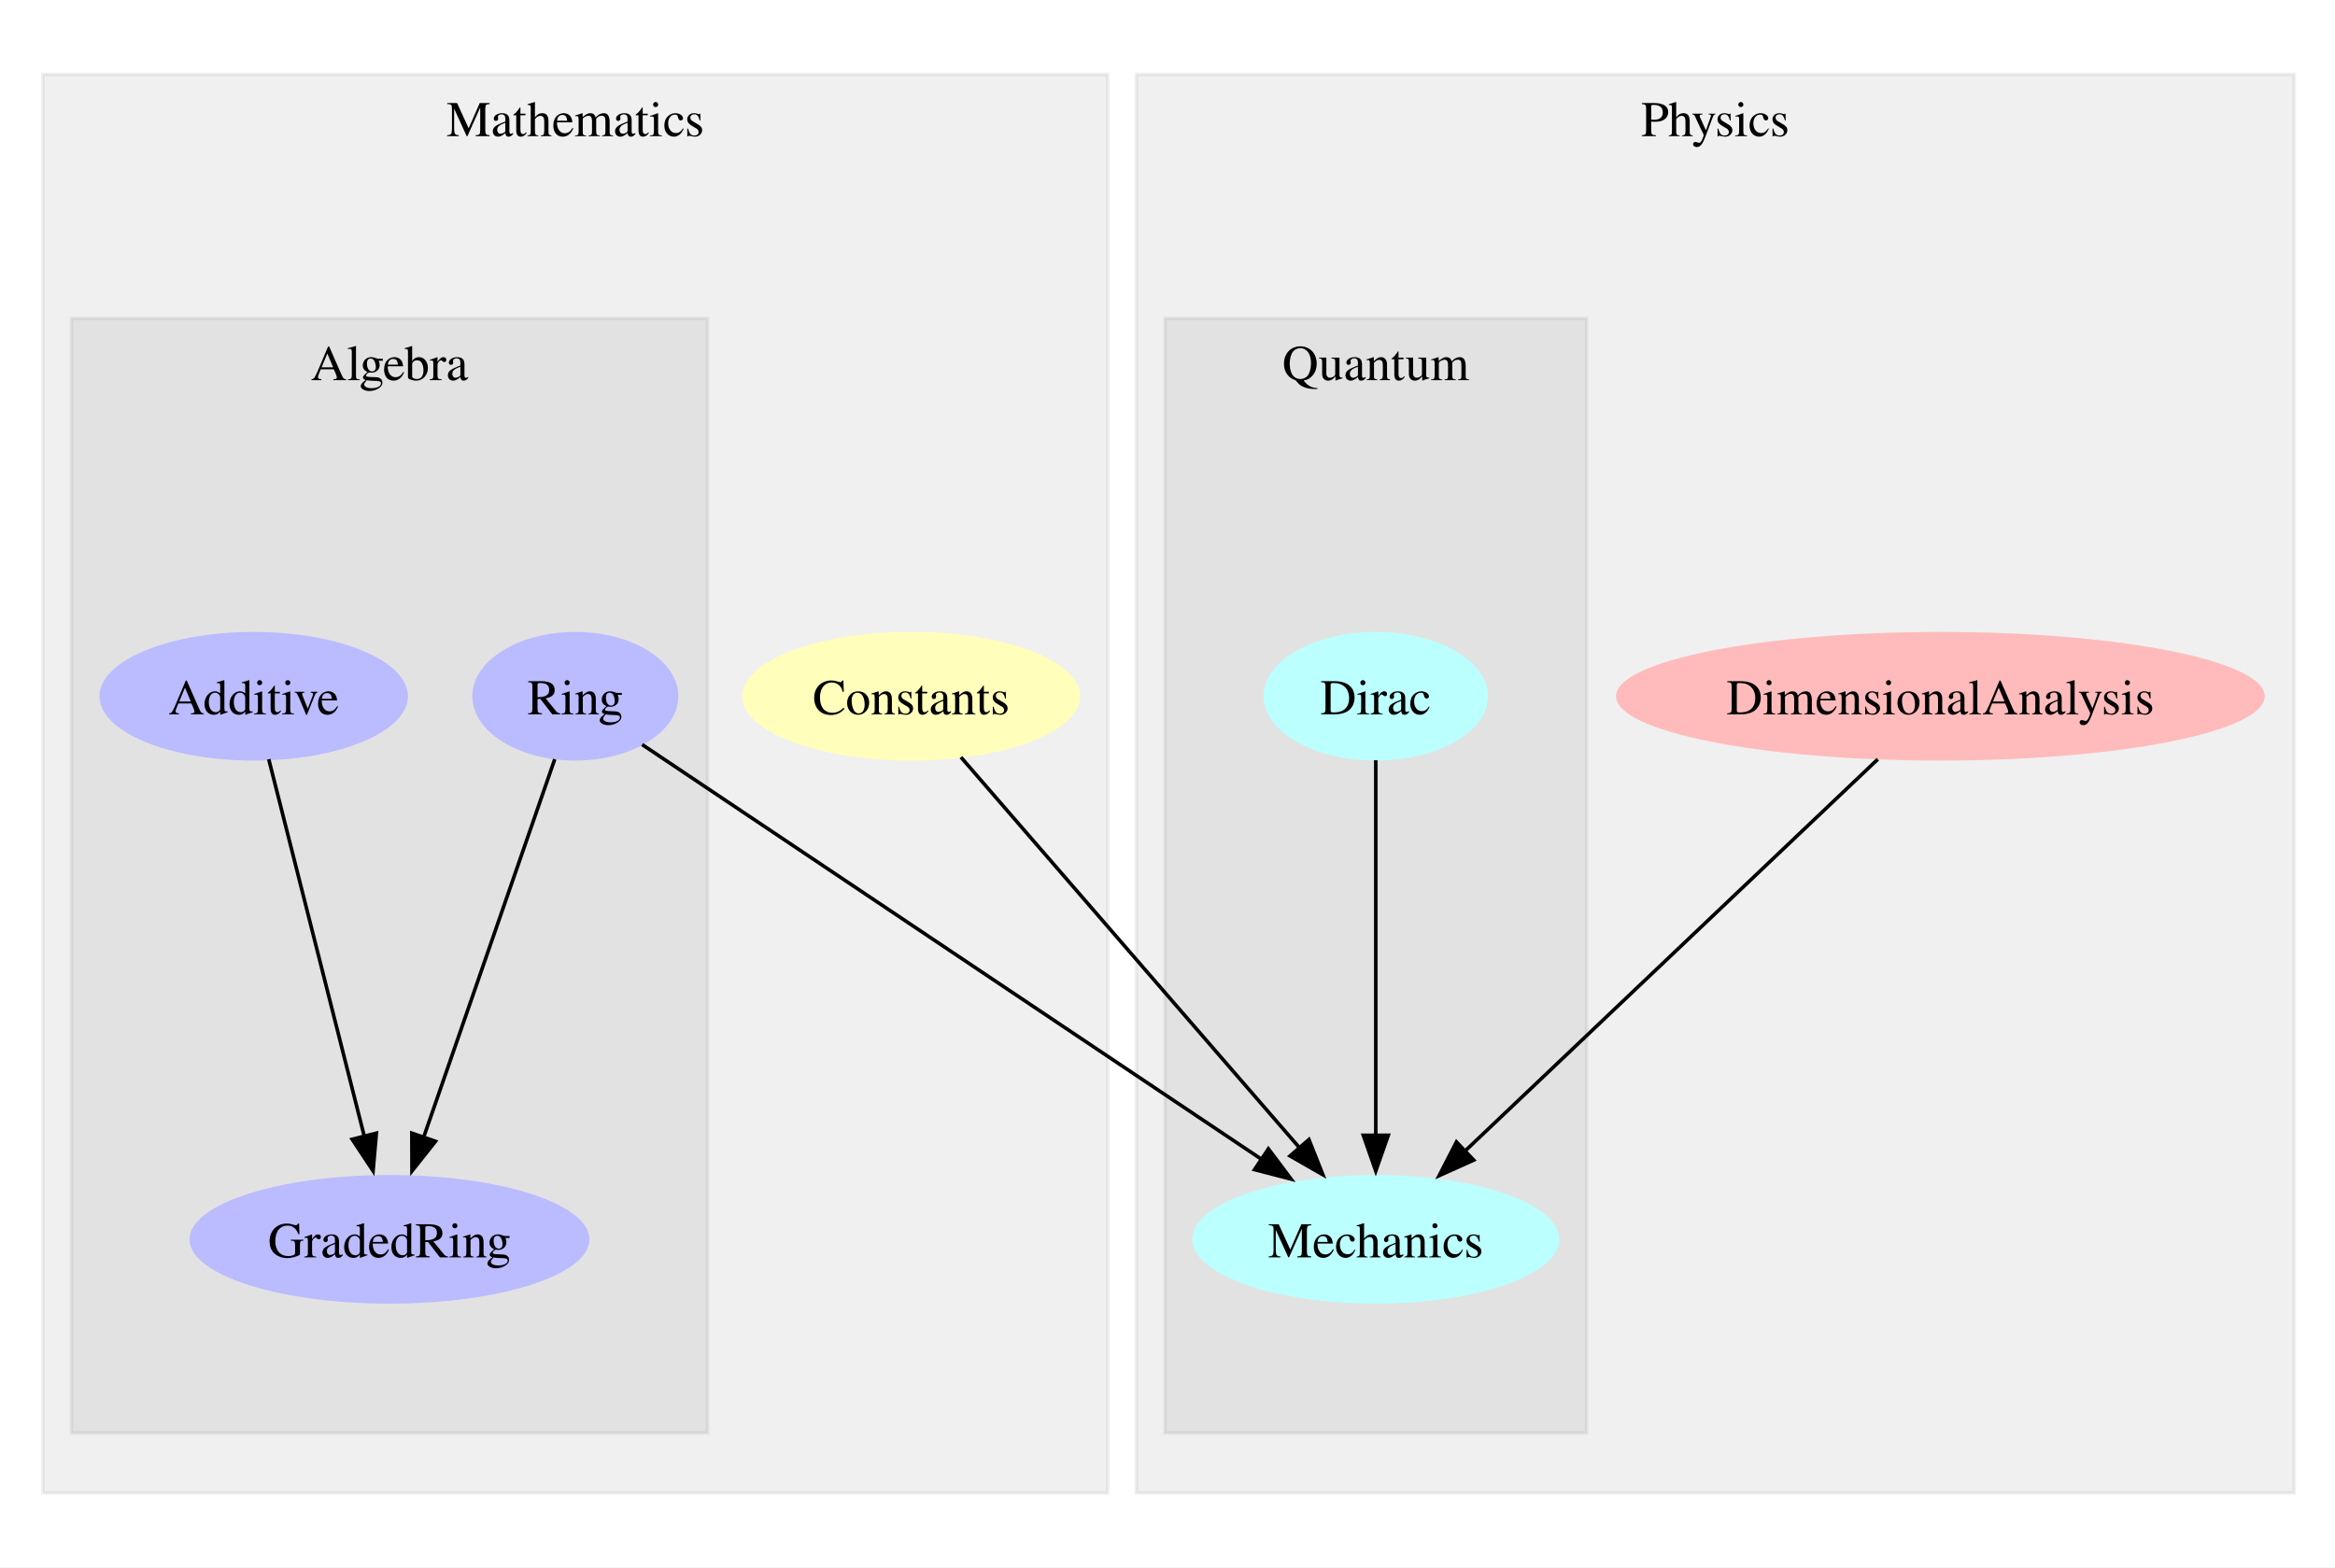
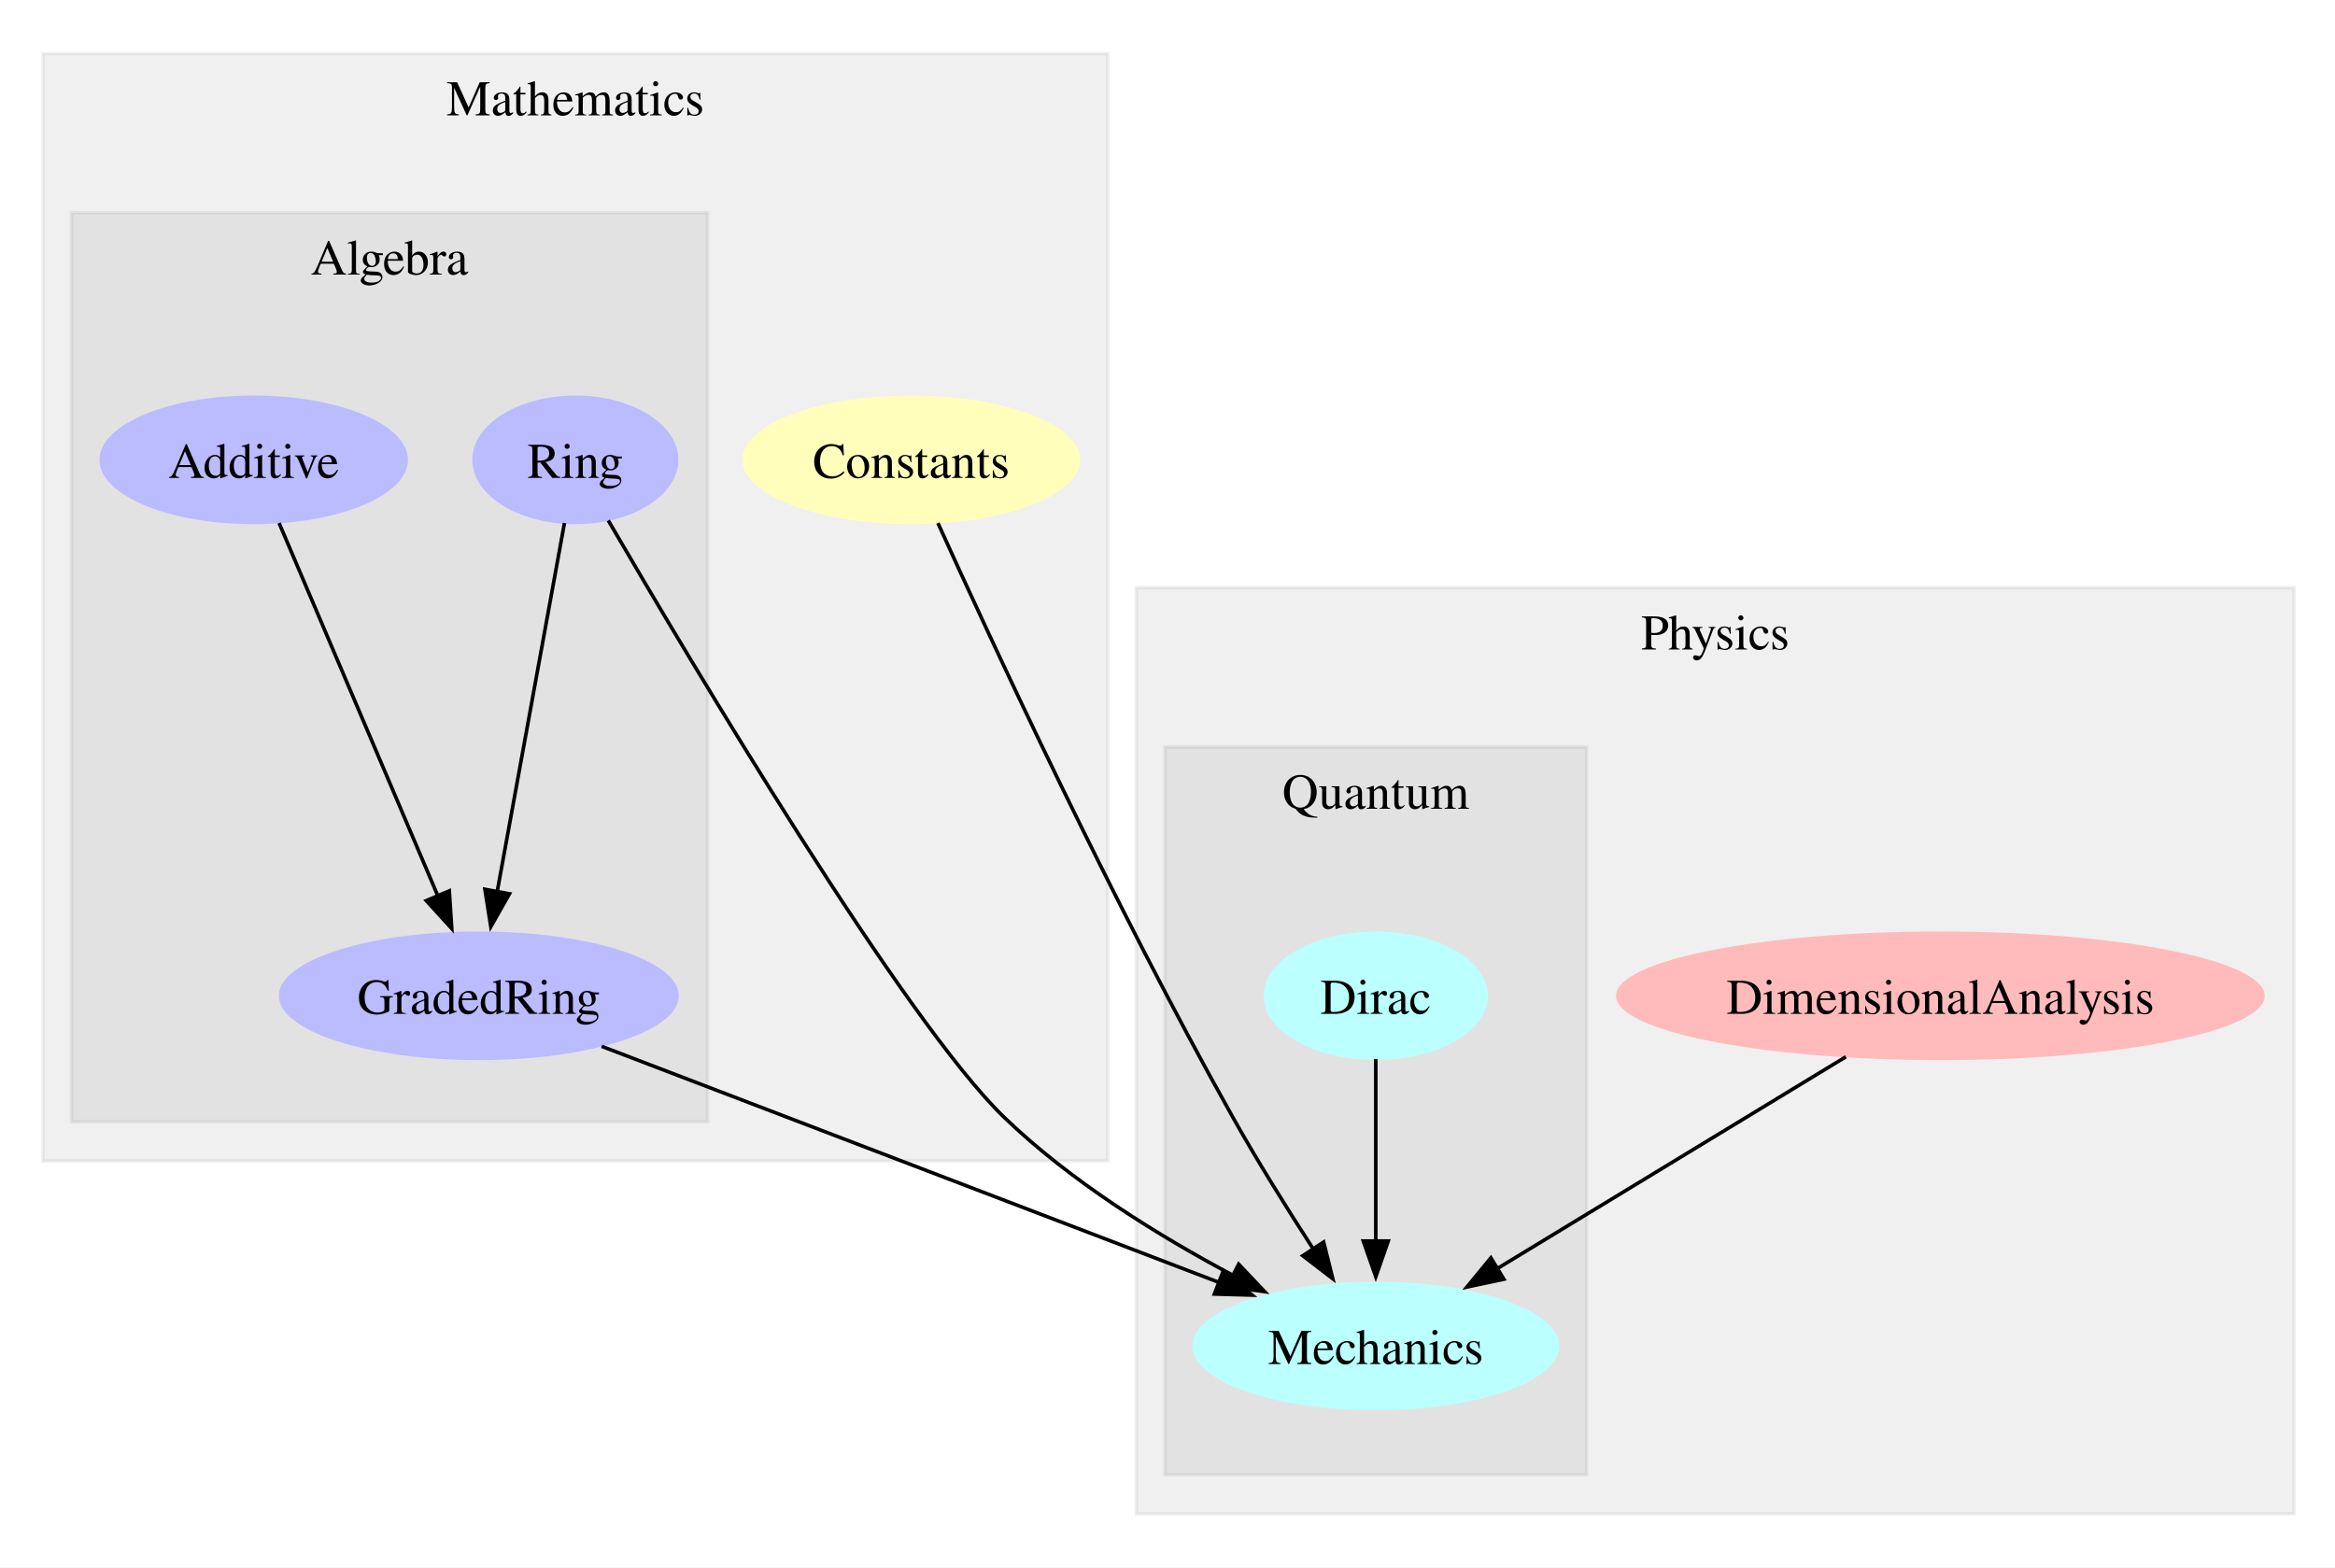
<svg xmlns="http://www.w3.org/2000/svg" width="429pt" height="288pt" viewBox="0.00 0.00 429.00 288.00">
  <g id="graph0" class="graph" transform="scale(0.656535 0.656535) rotate(0) translate(4 434.67)">
    <polygon fill="white" stroke="none" points="-4,4 -4,-434.67 650,-434.67 650,4 -4,4" />
    <g id="clust1" class="cluster">
-       <polygon fill="#000000" fill-opacity="0.059" stroke="#000000" stroke-opacity="0.059" points="8,-16.81 8,-413.86 306,-413.86 306,-16.81 8,-16.81" />
-       <text xml:space="preserve" text-anchor="middle" x="157" y="-396.56" font-family="Times,serif" font-size="14.00">Mathematics</text>
+       <polygon fill="#000000" fill-opacity="0.059" stroke="#000000" stroke-opacity="0.059" points="8,-109.72 8,-419.69 306,-419.69 306,-109.72 8,-109.72" />
+       <text xml:space="preserve" text-anchor="middle" x="157" y="-402.39" font-family="Times,serif" font-size="14.00">Mathematics</text>
    </g>
    <g id="clust2" class="cluster">
-       <polygon fill="#000000" fill-opacity="0.059" stroke="#000000" stroke-opacity="0.059" points="16,-33.61 16,-345.58 194,-345.58 194,-33.61 16,-33.61" />
-       <text xml:space="preserve" text-anchor="middle" x="105" y="-328.28" font-family="Times,serif" font-size="14.00">Algebra</text>
+       <polygon fill="#000000" fill-opacity="0.059" stroke="#000000" stroke-opacity="0.059" points="16,-120.7 16,-375.12 194,-375.12 194,-120.7 16,-120.7" />
+       <text xml:space="preserve" text-anchor="middle" x="105" y="-357.82" font-family="Times,serif" font-size="14.00">Algebra</text>
    </g>
    <g id="clust3" class="cluster">
-       <polygon fill="#000000" fill-opacity="0.059" stroke="#000000" stroke-opacity="0.059" points="314,-16.81 314,-413.86 638,-413.86 638,-16.81 314,-16.81" />
-       <text xml:space="preserve" text-anchor="middle" x="476" y="-396.56" font-family="Times,serif" font-size="14.00">Physics</text>
+       <polygon fill="#000000" fill-opacity="0.059" stroke="#000000" stroke-opacity="0.059" points="314,-10.97 314,-270.2 638,-270.2 638,-10.97 314,-10.97" />
+       <text xml:space="preserve" text-anchor="middle" x="476" y="-252.9" font-family="Times,serif" font-size="14.00">Physics</text>
    </g>
    <g id="clust4" class="cluster">
-       <polygon fill="#000000" fill-opacity="0.059" stroke="#000000" stroke-opacity="0.059" points="322,-33.61 322,-345.58 440,-345.58 440,-33.61 322,-33.61" />
-       <text xml:space="preserve" text-anchor="middle" x="381" y="-328.28" font-family="Times,serif" font-size="14.00">Quantum</text>
+       <polygon fill="#000000" fill-opacity="0.059" stroke="#000000" stroke-opacity="0.059" points="322,-21.94 322,-225.62 440,-225.62 440,-21.94 322,-21.94" />
+       <text xml:space="preserve" text-anchor="middle" x="381" y="-208.32" font-family="Times,serif" font-size="14.00">Quantum</text>
    </g>
    <g id="node1" class="node">
-       <ellipse fill="#ffffbb" stroke="black" stroke-width="0" cx="251" cy="-239.81" rx="47.26" ry="18" />
-       <text xml:space="preserve" text-anchor="middle" x="251" y="-234.76" font-family="Times,serif" font-size="14.00">Constants</text>
+       <ellipse fill="#ffffbb" stroke="black" stroke-width="0" cx="251" cy="-305.97" rx="47.26" ry="18" />
+       <text xml:space="preserve" text-anchor="middle" x="251" y="-300.92" font-family="Times,serif" font-size="14.00">Constants</text>
    </g>
    <g id="node7" class="node">
-       <ellipse fill="#bbffff" stroke="black" stroke-width="0" cx="381" cy="-87.81" rx="51.35" ry="18" />
-       <text xml:space="preserve" text-anchor="middle" x="381" y="-82.76" font-family="Times,serif" font-size="14.00">Mechanics</text>
+       <ellipse fill="#bbffff" stroke="black" stroke-width="0" cx="381" cy="-57.97" rx="51.35" ry="18" />
+       <text xml:space="preserve" text-anchor="middle" x="381" y="-52.92" font-family="Times,serif" font-size="14.00">Mechanics</text>
+     </g>
+     <g id="edge5" class="edge">
+       <path fill="none" stroke="black" d="M258.48,-288.26C273.21,-255.7 307.47,-181.72 341,-121.97 347.94,-109.6 356.26,-96.29 363.51,-85.1" />
+       <polygon fill="black" stroke="black" points="366.41,-87.06 368.97,-76.78 360.56,-83.23 366.41,-87.06" />
+     </g>
+     <g id="node2" class="node">
+       <ellipse fill="#bbbbff" stroke="black" stroke-width="0" cx="67" cy="-305.97" rx="43.16" ry="18" />
+       <text xml:space="preserve" text-anchor="middle" x="67" y="-300.92" font-family="Times,serif" font-size="14.00">Additive</text>
+     </g>
+     <g id="node4" class="node">
+       <ellipse fill="#bbbbff" stroke="black" stroke-width="0" cx="130" cy="-155.97" rx="55.96" ry="18" />
+       <text xml:space="preserve" text-anchor="middle" x="130" y="-150.92" font-family="Times,serif" font-size="14.00">GradedRing</text>
+     </g>
+     <g id="edge1" class="edge">
+       <path fill="none" stroke="black" d="M74.1,-288.28C84.94,-262.83 105.69,-214.08 118.64,-183.67" />
+       <polygon fill="black" stroke="black" points="121.73,-185.34 122.42,-174.77 115.29,-182.6 121.73,-185.34" />
+     </g>
+     <g id="node3" class="node">
+       <ellipse fill="#bbbbff" stroke="black" stroke-width="0" cx="157" cy="-305.97" rx="28.83" ry="18" />
+       <text xml:space="preserve" text-anchor="middle" x="157" y="-300.92" font-family="Times,serif" font-size="14.00">Ring</text>
+     </g>
+     <g id="edge2" class="edge">
+       <path fill="none" stroke="black" d="M153.96,-288.28C149.38,-263.19 140.67,-215.44 135.11,-184.96" />
+       <polygon fill="black" stroke="black" points="138.58,-184.53 133.35,-175.32 131.7,-185.78 138.58,-184.53" />
+     </g>
+     <g id="edge3" class="edge">
+       <path fill="none" stroke="black" d="M166.22,-289.01C189.18,-249.6 249.04,-148.95 277,-121.97 295.71,-103.92 320.5,-88.65 341.18,-77.67" />
+       <polygon fill="black" stroke="black" points="342.63,-80.86 349.92,-73.17 339.42,-74.64 342.63,-80.86" />
    </g>
    <g id="edge4" class="edge">
-       <path fill="none" stroke="black" d="M264.91,-222.75C287.69,-196.48 333.06,-144.12 359.84,-113.22" />
-       <polygon fill="black" stroke="black" points="362.29,-115.74 366.2,-105.89 357,-111.15 362.29,-115.74" />
-     </g>
-     <g id="node2" class="node">
-       <ellipse fill="#bbbbff" stroke="black" stroke-width="0" cx="67" cy="-239.81" rx="43.16" ry="18" />
-       <text xml:space="preserve" text-anchor="middle" x="67" y="-234.76" font-family="Times,serif" font-size="14.00">Additive</text>
-     </g>
-     <g id="node4" class="node">
-       <ellipse fill="#bbbbff" stroke="black" stroke-width="0" cx="105" cy="-87.81" rx="55.96" ry="18" />
-       <text xml:space="preserve" text-anchor="middle" x="105" y="-82.76" font-family="Times,serif" font-size="14.00">GradedRing</text>
-     </g>
-     <g id="edge1" class="edge">
-       <path fill="none" stroke="black" d="M71.21,-222.18C77.69,-196.61 90.17,-147.36 98.01,-116.39" />
-       <polygon fill="black" stroke="black" points="101.33,-117.53 100.4,-106.97 94.55,-115.81 101.33,-117.53" />
-     </g>
-     <g id="node3" class="node">
-       <ellipse fill="#bbbbff" stroke="black" stroke-width="0" cx="157" cy="-239.81" rx="28.83" ry="18" />
-       <text xml:space="preserve" text-anchor="middle" x="157" y="-234.76" font-family="Times,serif" font-size="14.00">Ring</text>
-     </g>
-     <g id="edge2" class="edge">
-       <path fill="none" stroke="black" d="M151.24,-222.18C142.33,-196.5 125.15,-146.93 114.42,-115.99" />
-       <polygon fill="black" stroke="black" points="117.87,-115.24 111.29,-106.94 111.25,-117.53 117.87,-115.24" />
-     </g>
-     <g id="edge3" class="edge">
-       <path fill="none" stroke="black" d="M175.71,-226.28C214,-200.64 301.65,-141.94 349.09,-110.17" />
-       <polygon fill="black" stroke="black" points="350.95,-113.14 357.31,-104.67 347.06,-107.32 350.95,-113.14" />
+       <path fill="none" stroke="black" d="M164.37,-141.83C209.31,-124.64 288.06,-94.52 337.22,-75.72" />
+       <polygon fill="black" stroke="black" points="338.34,-79.04 346.43,-72.2 335.83,-72.5 338.34,-79.04" />
    </g>
    <g id="node5" class="node">
-       <ellipse fill="#ffbbbb" stroke="black" stroke-width="0" cx="539" cy="-239.81" rx="90.76" ry="18" />
-       <text xml:space="preserve" text-anchor="middle" x="539" y="-234.76" font-family="Times,serif" font-size="14.00">DimensionalAnalysis</text>
+       <ellipse fill="#ffbbbb" stroke="black" stroke-width="0" cx="539" cy="-155.97" rx="90.76" ry="18" />
+       <text xml:space="preserve" text-anchor="middle" x="539" y="-150.92" font-family="Times,serif" font-size="14.00">DimensionalAnalysis</text>
    </g>
-     <g id="edge5" class="edge">
-       <path fill="none" stroke="black" d="M521.49,-222.18C493.31,-195.43 437.83,-142.76 405.66,-112.22" />
-       <polygon fill="black" stroke="black" points="408.4,-109.99 398.73,-105.64 403.58,-115.07 408.4,-109.99" />
+     <g id="edge6" class="edge">
+       <path fill="none" stroke="black" d="M512.55,-138.9C485.76,-122.62 444.2,-97.37 414.97,-79.61" />
+       <polygon fill="black" stroke="black" points="416.85,-76.66 406.49,-74.46 413.22,-82.64 416.85,-76.66" />
    </g>
    <g id="node6" class="node">
-       <ellipse fill="#bbffff" stroke="black" stroke-width="0" cx="381" cy="-239.81" rx="31.39" ry="18" />
-       <text xml:space="preserve" text-anchor="middle" x="381" y="-234.76" font-family="Times,serif" font-size="14.00">Dirac</text>
+       <ellipse fill="#bbffff" stroke="black" stroke-width="0" cx="381" cy="-155.97" rx="31.39" ry="18" />
+       <text xml:space="preserve" text-anchor="middle" x="381" y="-150.92" font-family="Times,serif" font-size="14.00">Dirac</text>
    </g>
-     <g id="edge6" class="edge">
-       <path fill="none" stroke="black" d="M381,-221.89C381,-196.32 381,-147.55 381,-116.68" />
-       <polygon fill="black" stroke="black" points="384.5,-116.94 381,-106.94 377.5,-116.94 384.5,-116.94" />
+     <g id="edge7" class="edge">
+       <path fill="none" stroke="black" d="M381,-138.25C381,-124.16 381,-103.7 381,-87.09" />
+       <polygon fill="black" stroke="black" points="384.5,-87.34 381,-77.34 377.5,-87.34 384.5,-87.34" />
    </g>
  </g>
</svg>
